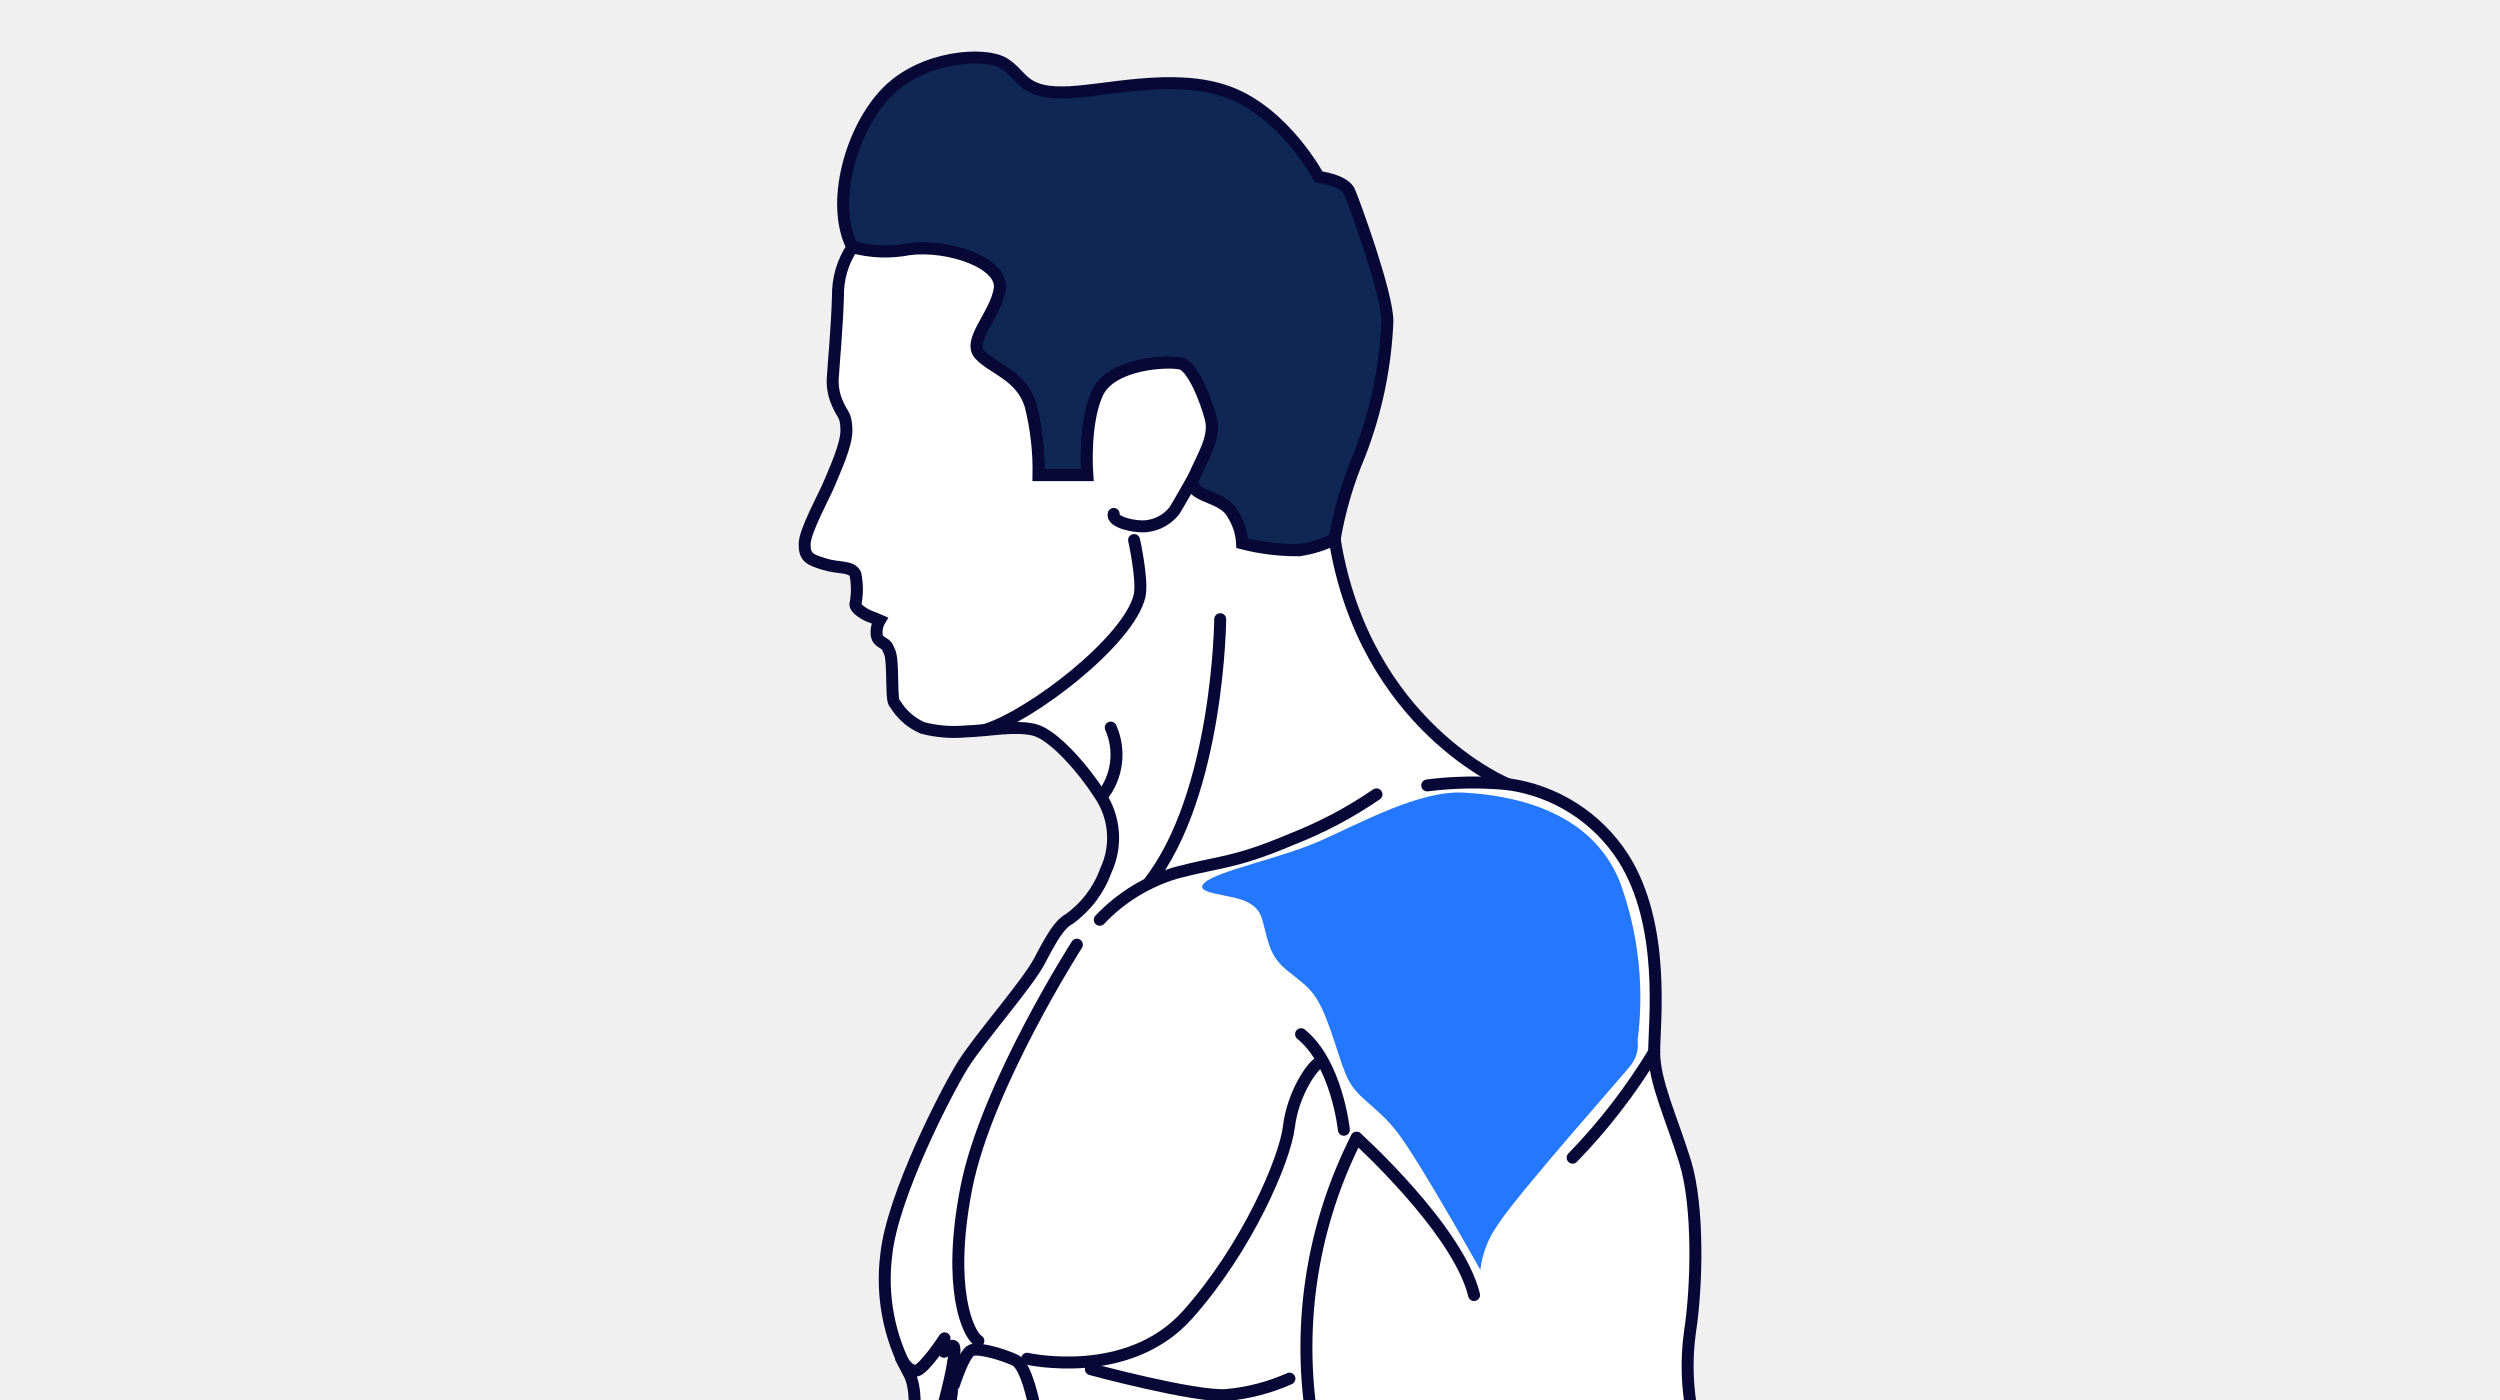
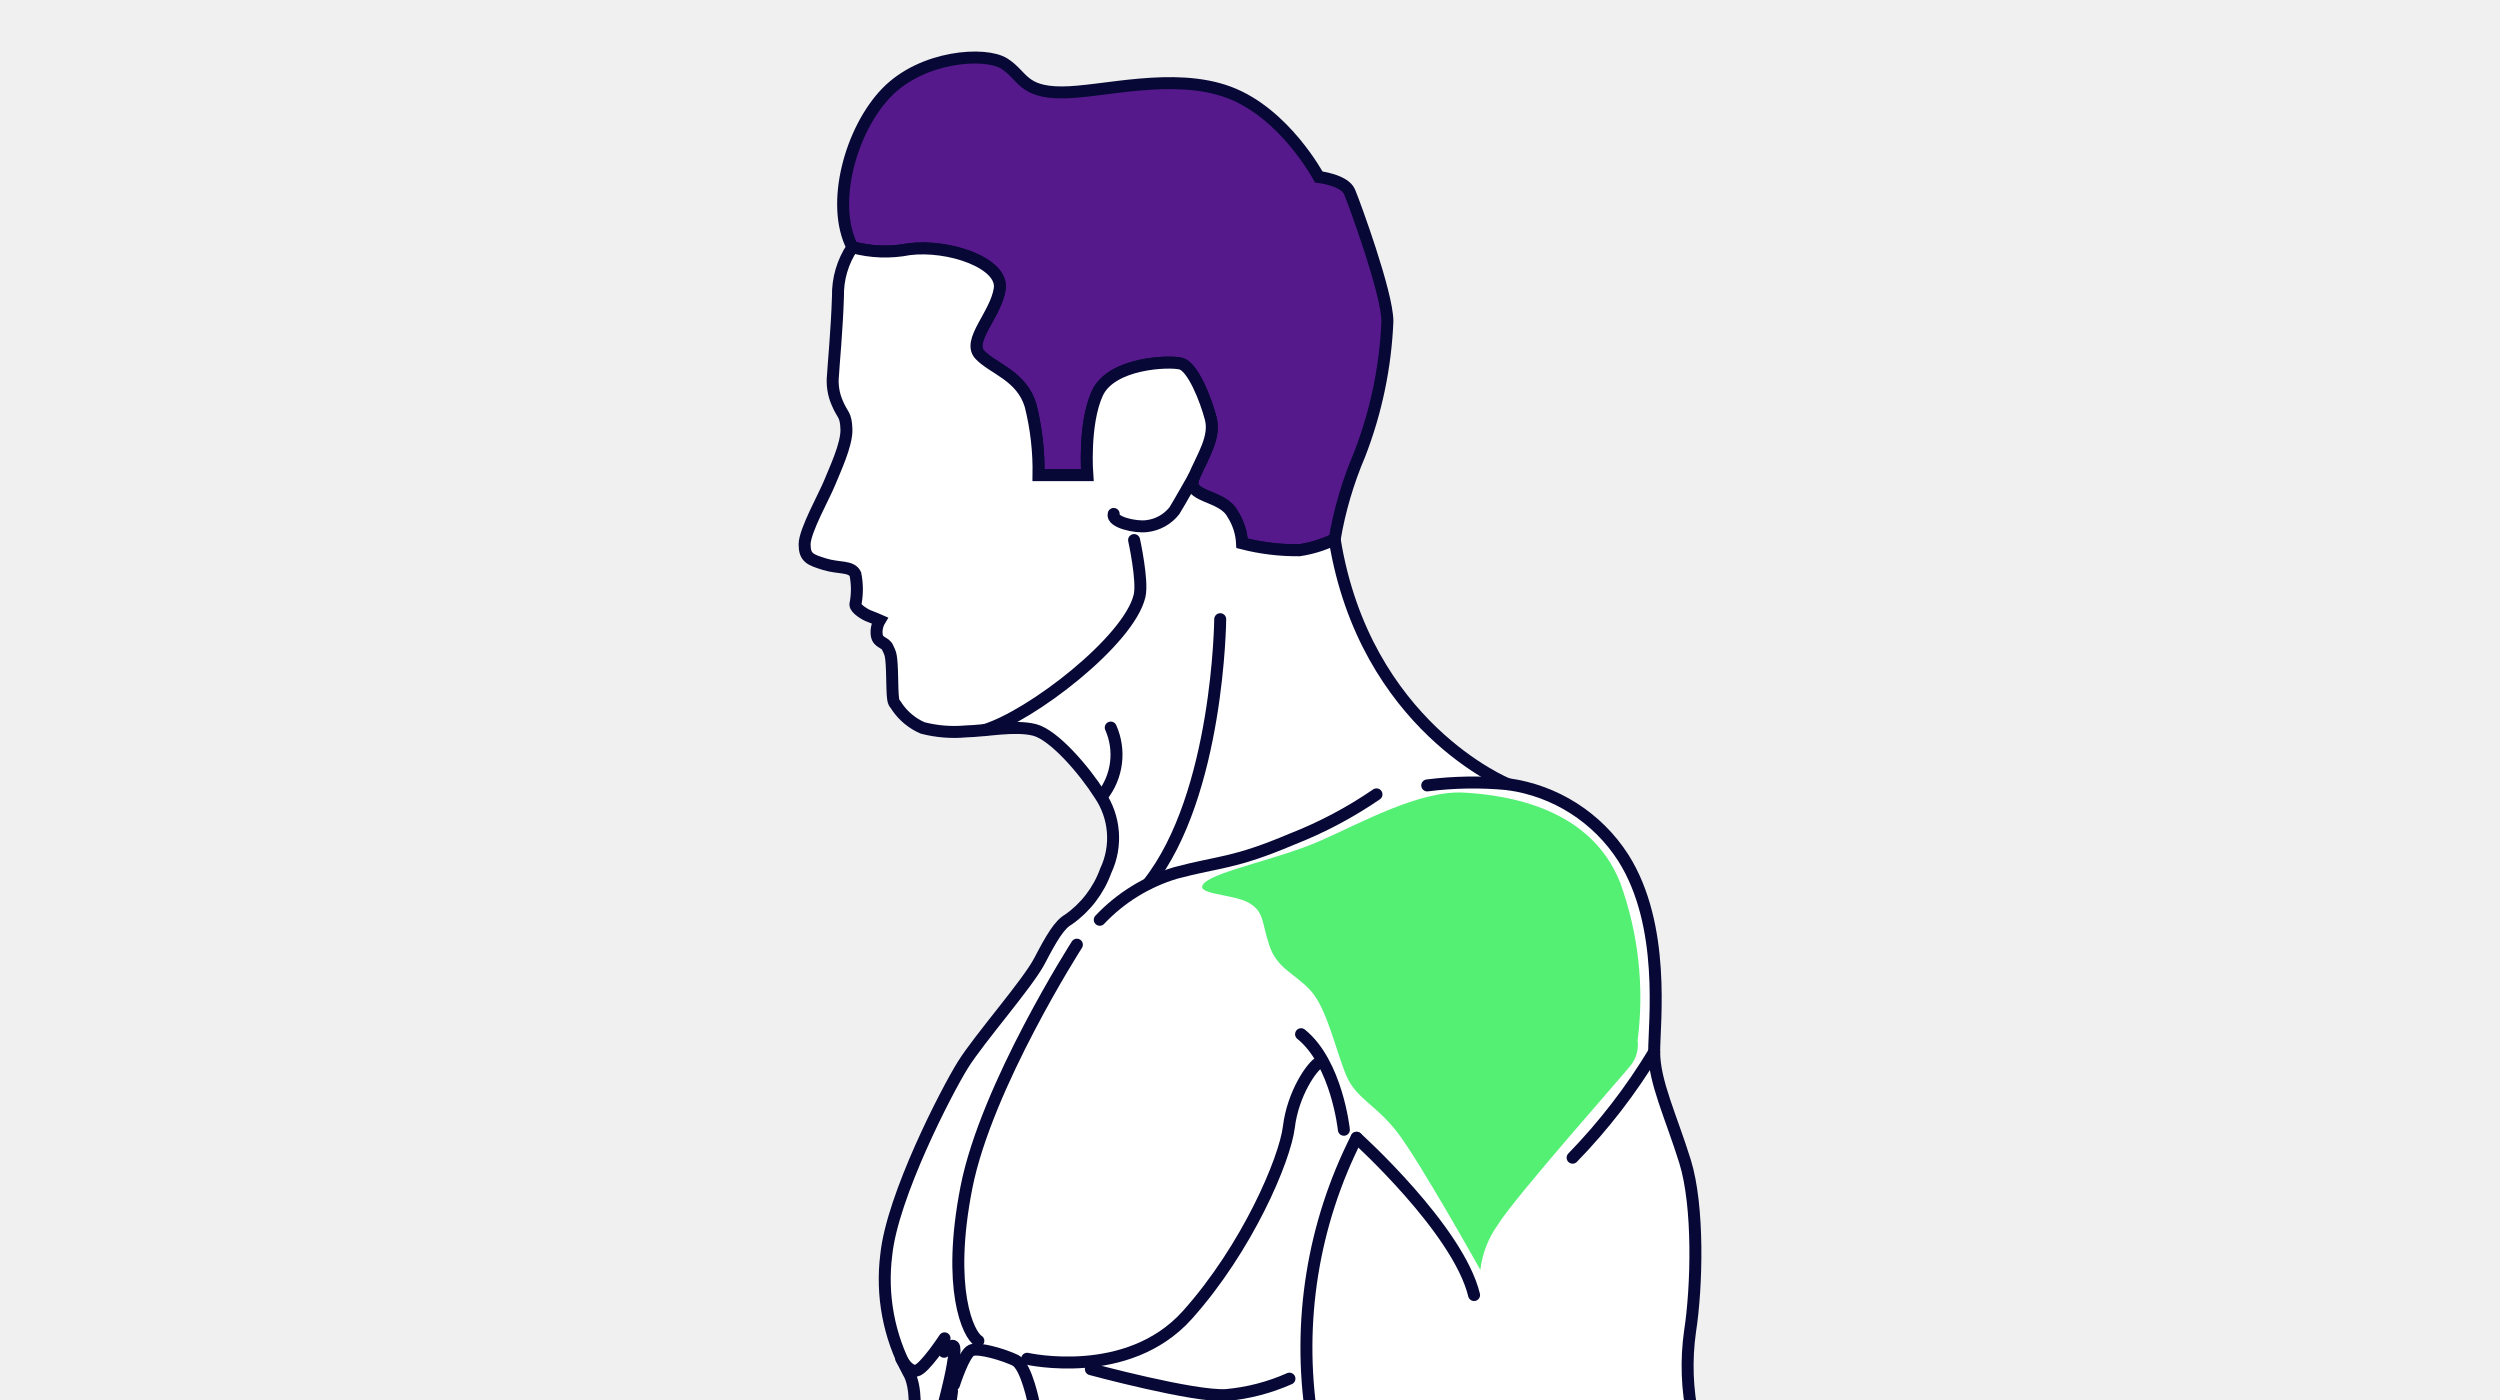
<svg xmlns="http://www.w3.org/2000/svg" id="Layer_1" data-name="Layer 1" width="200" height="112" viewBox="0 0 200 112">
  <defs>
-     <style>.cls-1,.cls-4,.cls-7{fill:none;}.cls-2{clip-path:url(#clip-path);}.cls-3{fill:#0f2752;}.cls-3,.cls-5,.cls-6{fill-rule:evenodd;}.cls-4,.cls-7{stroke:#070836;stroke-linecap:round;stroke-miterlimit:2.613;}.cls-4{stroke-width:0.958px;}.cls-5{fill:#fff;}.cls-6{fill:#2478ff;}.cls-7{stroke-width:0.958px;}</style>
+     <style>.cls-1,.cls-4,.cls-7{fill:none;}.cls-2{clip-path:url(#clip-path);}.cls-3{fill:#56198b;}.cls-3,.cls-5,.cls-6{fill-rule:evenodd;}.cls-4,.cls-7{stroke:#070836;stroke-linecap:round;stroke-miterlimit:2.613;}.cls-4{stroke-width:0.958px;}.cls-5{fill:#fff;}.cls-6{fill:#53f074;}.cls-7{stroke-width:0.958px;}</style>
    <clipPath id="clip-path">
      <rect class="cls-1" x="-129.577" y="-232" width="459.153" height="576" />
    </clipPath>
  </defs>
  <g class="cls-2">
    <path class="cls-3" d="M68.191,19.774a9.965,9.965,0,0,0,4.539.159c3.185-.398,7.565,1.115,7.246,3.185s-2.628,4.141-1.593,5.255,3.344,1.672,4.061,4.061a21.347,21.347,0,0,1,.637,5.574h3.902s-.318-4.061.796-6.53,5.734-2.628,6.689-2.389,1.991,2.867,2.389,4.38-.637,3.026-1.354,4.698,2.27,1.354,3.106,2.946a4.786,4.786,0,0,1,.756,2.349,17.643,17.643,0,0,0,4.579.557,9.751,9.751,0,0,0,2.827-.876,30.241,30.241,0,0,1,1.991-6.769,33.247,33.247,0,0,0,2.23-10.67c0-2.23-2.628-9.396-3.026-10.352s-2.468-1.194-2.468-1.194S102.79,9.068,98.331,7.394s-10.193,0-13.378,0-3.106-1.356-4.619-2.311-6.529-.633-9.396,2.311S66.4,16.31,68.191,19.774Z" />
    <path class="cls-4" d="M68.191,19.774a9.965,9.965,0,0,0,4.539.159c3.185-.398,7.565,1.115,7.246,3.185s-2.628,4.141-1.593,5.255,3.344,1.672,4.061,4.061a21.347,21.347,0,0,1,.637,5.574h3.902s-.318-4.061.796-6.53,5.734-2.628,6.689-2.389,1.991,2.867,2.389,4.38-.637,3.026-1.354,4.698,2.27,1.354,3.106,2.946a4.786,4.786,0,0,1,.756,2.349,17.643,17.643,0,0,0,4.579.557,9.751,9.751,0,0,0,2.827-.876,30.241,30.241,0,0,1,1.991-6.769,33.247,33.247,0,0,0,2.23-10.67c0-2.23-2.628-9.396-3.026-10.352s-2.468-1.194-2.468-1.194S102.79,9.068,98.331,7.394s-10.193,0-13.378,0-3.106-1.356-4.619-2.311-6.529-.633-9.396,2.311S66.4,16.31,68.191,19.774Z" />
    <path class="cls-5" d="M68.191,19.774a6.852,6.852,0,0,0-1.154,3.942c-.08,2.628-.358,5.495-.398,6.291a4.369,4.369,0,0,0,.358,2.269c.398.956.677.836.717,2.07s-.956,3.305-1.354,4.3-1.991,3.822-1.991,4.897.438,1.234,1.593,1.593,2.15.119,2.469.796a6.175,6.175,0,0,1,0,2.429c0,.358.836.836,1.075.916s.876.358.876.358a1.823,1.823,0,0,0-.239,1.194c.119.637.677.517.876.995s.318.358.358,2.548.12,1.672.398,2.19a4.799,4.799,0,0,0,2.031,1.672,10.109,10.109,0,0,0,3.464.279c1.632-.04,3.942-.518,5.495-.12s3.982,3.225,5.216,5.176a6.153,6.153,0,0,1,.478,6.092,8.14,8.14,0,0,1-2.986,3.902c-.717.398-1.354,1.473-2.309,3.305S78.345,83.08,77.031,85.19s-5.654,10.511-6.131,15.209a15.608,15.608,0,0,0,1.752,9.357c.756,1.194.478,3.641.478,3.641H135.44a19.765,19.765,0,0,1-.239-6.866c.557-3.583.717-10.034-.398-13.617s-2.469-6.37-2.469-8.759.956-10.113-2.469-15.528a13.071,13.071,0,0,0-9.237-5.893s-11.43-4.618-13.857-19.589a9.751,9.751,0,0,1-2.827.876,17.643,17.643,0,0,1-4.579-.557,4.786,4.786,0,0,0-.756-2.349c-.836-1.593-3.822-1.274-3.106-2.946s1.752-3.185,1.354-4.698-1.433-4.141-2.389-4.38-5.574-.08-6.689,2.389-.796,6.53-.796,6.53H83.082a21.347,21.347,0,0,0-.637-5.574c-.717-2.389-3.026-2.946-4.061-4.061s1.274-3.185,1.593-5.255-4.061-3.583-7.246-3.185A9.965,9.965,0,0,1,68.191,19.774Z" />
    <path class="cls-4" d="M68.191,19.774a6.852,6.852,0,0,0-1.154,3.942c-.08,2.628-.358,5.495-.398,6.291a4.369,4.369,0,0,0,.358,2.269c.398.956.677.836.717,2.07s-.956,3.305-1.354,4.3-1.991,3.822-1.991,4.897.438,1.234,1.593,1.593,2.15.119,2.469.796a6.175,6.175,0,0,1,0,2.429c0,.358.836.836,1.075.916s.876.358.876.358a1.823,1.823,0,0,0-.239,1.194c.119.637.677.517.876.995s.318.358.358,2.548.12,1.672.398,2.19a4.799,4.799,0,0,0,2.031,1.672,10.109,10.109,0,0,0,3.464.279c1.632-.04,3.942-.518,5.495-.12s3.982,3.225,5.216,5.176a6.153,6.153,0,0,1,.478,6.092,8.14,8.14,0,0,1-2.986,3.902c-.717.398-1.354,1.473-2.309,3.305S78.345,83.08,77.031,85.19s-5.654,10.511-6.131,15.209a15.608,15.608,0,0,0,1.752,9.357c.756,1.194.478,3.641.478,3.641H135.44a19.765,19.765,0,0,1-.239-6.866c.557-3.583.717-10.034-.398-13.617s-2.469-6.37-2.469-8.759.956-10.113-2.469-15.528a13.071,13.071,0,0,0-9.237-5.893s-11.43-4.618-13.857-19.589a9.751,9.751,0,0,1-2.827.876,17.643,17.643,0,0,1-4.579-.557,4.786,4.786,0,0,0-.756-2.349c-.836-1.593-3.822-1.274-3.106-2.946s1.752-3.185,1.354-4.698-1.433-4.141-2.389-4.38-5.574-.08-6.689,2.389-.796,6.53-.796,6.53H83.082a21.347,21.347,0,0,0-.637-5.574c-.717-2.389-3.026-2.946-4.061-4.061s1.274-3.185,1.593-5.255-4.061-3.583-7.246-3.185A9.965,9.965,0,0,1,68.191,19.774Z" />
    <path class="cls-4" d="M95.504,38.169s-1.192,2.11-1.551,2.687a3.288,3.288,0,0,1-2.21,1.234c-.916.12-2.847-.319-2.648-.975" />
    <path class="cls-4" d="M90.728,43.205s.717,3.265.438,4.459c-.838,3.594-8.695,9.629-12.411,10.744" />
    <path class="cls-4" d="M87.981,73.583a13.805,13.805,0,0,1,6.052-3.743c3.583-.955,4.619-.717,9.317-2.707a33.65,33.65,0,0,0,6.769-3.583" />
    <path class="cls-4" d="M120.628,62.734a29.085,29.085,0,0,0-6.449.099" />
    <path class="cls-4" d="M97.617,49.535S97.5,63.552,91.865,70.678" />
    <path class="cls-4" d="M86.151,75.574s-7.246,11.307-8.839,19.43.159,11.785.956,12.263" />
    <path class="cls-4" d="M82.17,108.7s8.042,1.832,12.82-3.504,7.804-12.422,8.122-15.05,1.832-4.857,2.469-5.176" />
    <path class="cls-4" d="M108.528,91.022a37.137,37.137,0,0,0-3.592,22.375" />
    <path class="cls-4" d="M107.51,90.381s-.557-5.335-3.424-7.645" />
    <path class="cls-4" d="M132.334,84.155a46.898,46.898,0,0,1-6.526,8.46" />
    <path class="cls-4" d="M108.528,91.022s8.124,7.325,9.398,12.581" />
    <path class="cls-4" d="M75.564,107.067s-1.626,2.487-2.269,2.588-1.194-.952-1.194-.952" />
    <path class="cls-4" d="M87.27,109.536s8.242,2.23,10.83,2.07a15.99,15.99,0,0,0,5.056-1.314" />
    <path class="cls-4" d="M76.321,110.77s.796-2.508,1.393-2.747,2.588.358,3.504.796,1.513,3.583,1.513,3.583l-.318.995" />
    <path class="cls-4" d="M75.525,108.142s.537-.617.756-.458-.08,1.593-.179,2.13-.617,2.628-.677,2.827a1.707,1.707,0,0,1-.378.498" />
    <path class="cls-4" d="M76.162,111.307s-.179,1.254-.179,1.413a4.806,4.806,0,0,0,.139.676" />
    <path class="cls-5" d="M92.626,30.403a4.362,4.362,0,0,0-2.309,1.433,5.15,5.15,0,0,0-.637,3.066s.995.438.995,1.115-.199.796-.398,1.433a4.124,4.124,0,0,0,.159,1.712c0,.239.438-.836,1.274-1.115s1.871-.08,2.03-.279a4.848,4.848,0,0,0,1.433-3.026C95.174,33.151,93.94,30.005,92.626,30.403Z" />
    <path class="cls-6" d="M118.427,101.591s-4.937-8.839-6.689-11.068-3.265-2.628-4.061-4.539-1.513-5.255-2.787-6.689-2.707-1.752-3.344-3.663-.398-2.708-1.672-3.424-4.539-.637-3.504-1.593,5.972-1.911,9.237-3.344,7.963-4.061,11.507-3.862,10.153,1.234,12.502,7.206a26.963,26.963,0,0,1,1.394,12.621,2.667,2.667,0,0,1-.518,1.951c-.438.597-9.356,10.631-10.71,12.86a7.751,7.751,0,0,0-1.354,3.544" />
    <path class="cls-7" d="M88.169,63.686a5.335,5.335,0,0,0,.691-5.48" />
  </g>
</svg>
